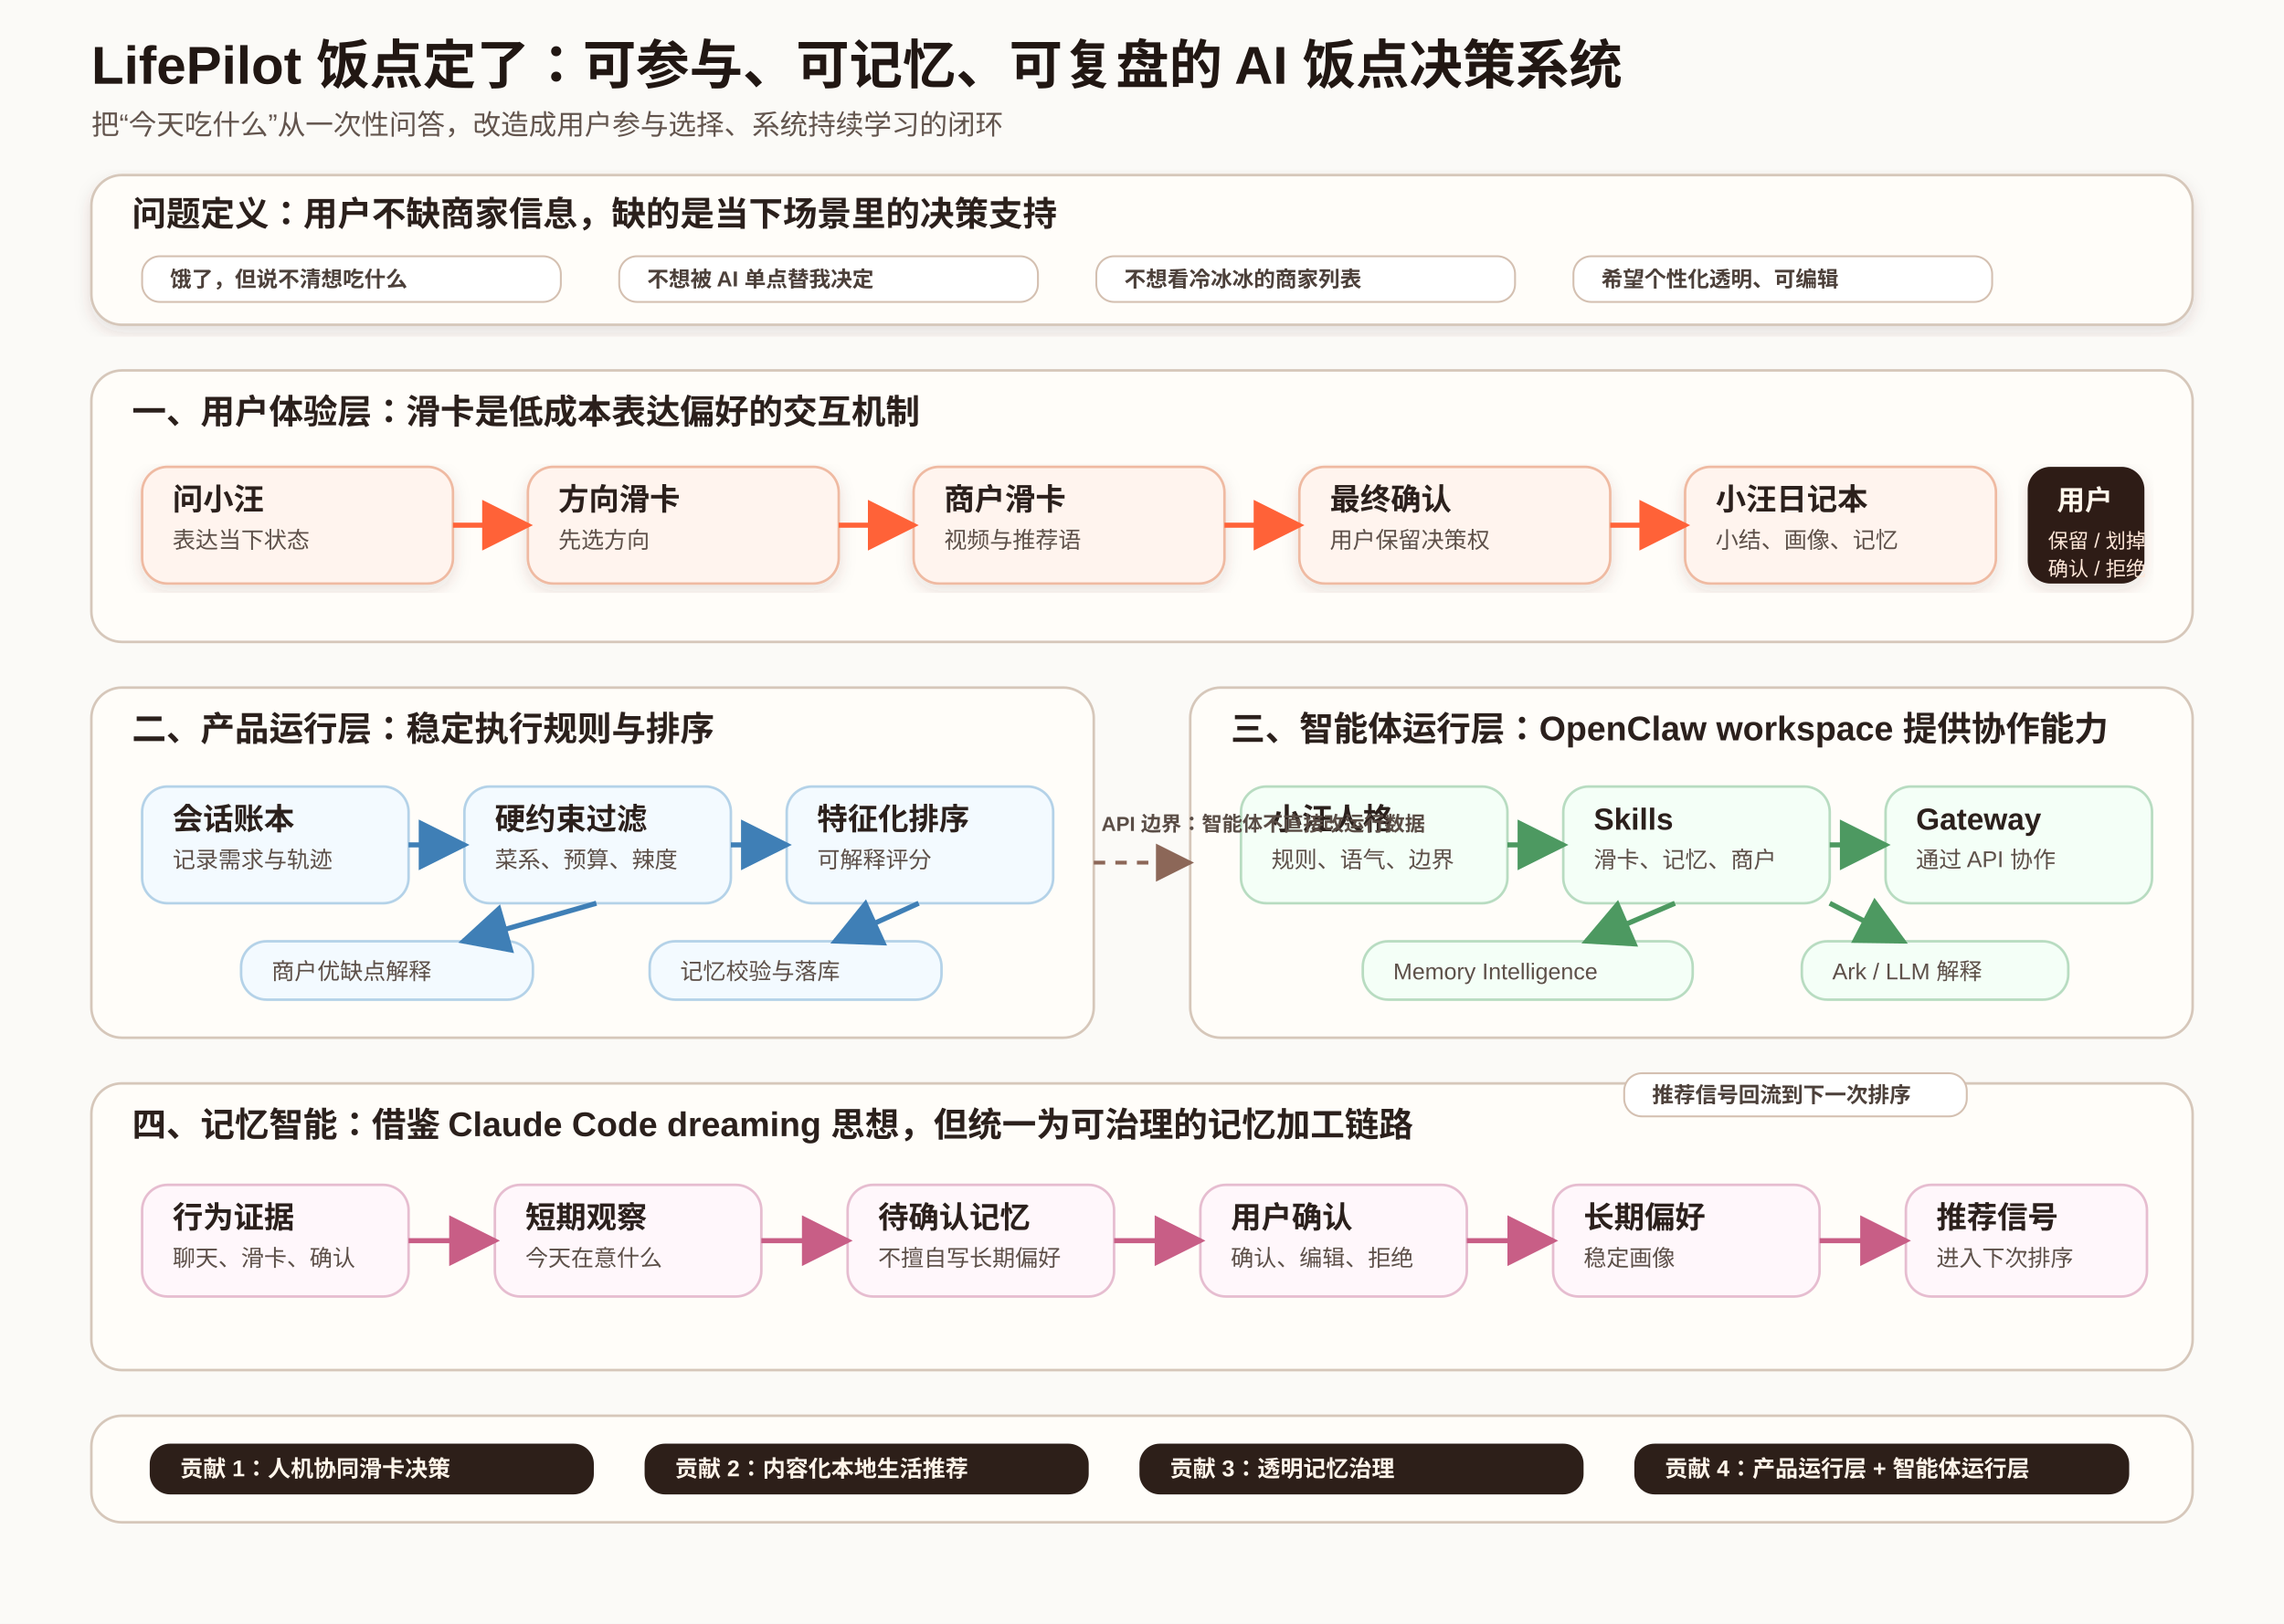
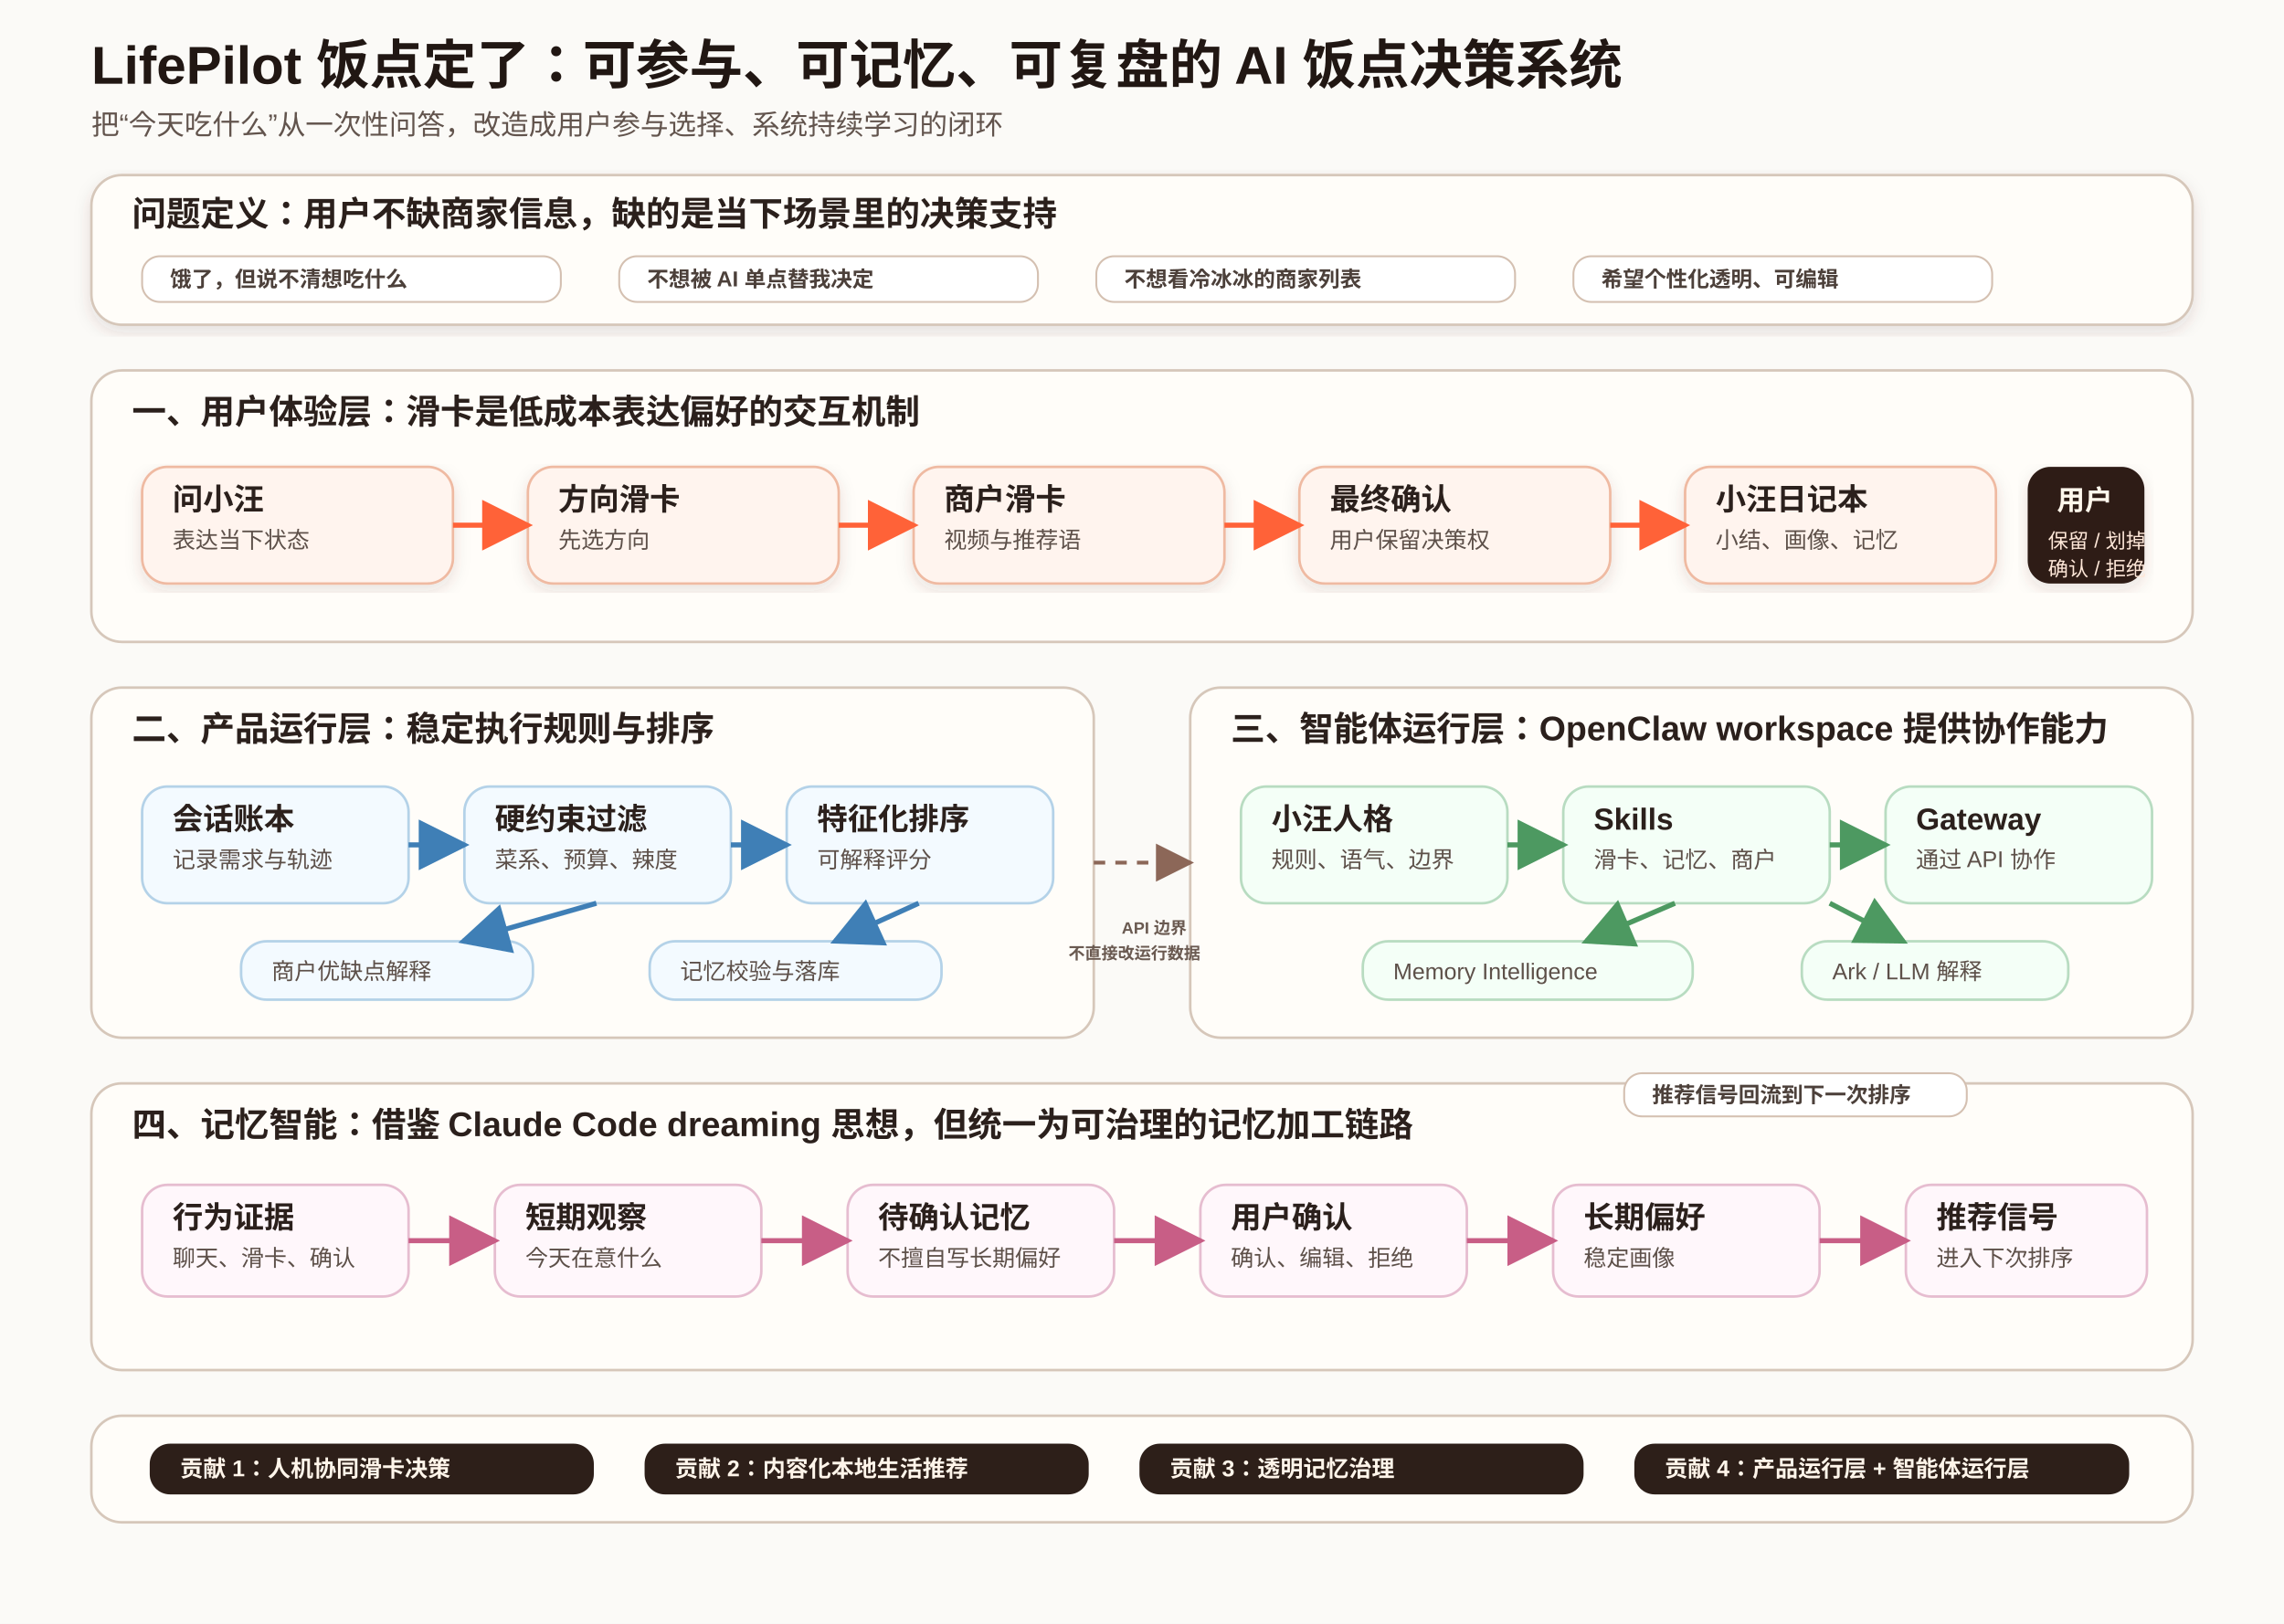
<svg xmlns="http://www.w3.org/2000/svg" width="1800" height="1280" viewBox="0 0 1800 1280">
  <defs>
    <style>
      .bg { fill: #fbfaf7; }
      .title { font-family: Arial, "PingFang SC", "Microsoft YaHei", sans-serif; font-size: 42px; font-weight: 800; fill: #211713; }
      .subtitle { font-family: Arial, "PingFang SC", "Microsoft YaHei", sans-serif; font-size: 22px; fill: #62544d; }
      .section-title { font-family: Arial, "PingFang SC", "Microsoft YaHei", sans-serif; font-size: 27px; font-weight: 800; fill: #2b201c; }
      .node-title { font-family: Arial, "PingFang SC", "Microsoft YaHei", sans-serif; font-size: 24px; font-weight: 800; fill: #2b201c; }
      .node-text { font-family: Arial, "PingFang SC", "Microsoft YaHei", sans-serif; font-size: 18px; fill: #5d5049; }
      .small { font-family: Arial, "PingFang SC", "Microsoft YaHei", sans-serif; font-size: 16px; fill: #645851; }
      .badge-text { font-family: Arial, "PingFang SC", "Microsoft YaHei", sans-serif; font-size: 17px; font-weight: 700; fill: #4c403a; }
      .caption { font-family: Arial, "PingFang SC", "Microsoft YaHei", sans-serif; font-size: 16px; font-weight: 700; fill: #5a4d46; }
+       .boundary { font-family: Arial, "PingFang SC", "Microsoft YaHei", sans-serif; font-size: 13px; font-weight: 700; fill: #6a5a51; }
      .panel { fill: #fffdf9; stroke: #d6c7ba; stroke-width: 2; rx: 24; }
      .problem { fill: #fff7ea; stroke: #e0c3a4; stroke-width: 2; rx: 18; }
      .ux { fill: #fff4ee; stroke: #efbaa2; stroke-width: 2; rx: 20; }
      .product { fill: #f3faff; stroke: #b4d2e8; stroke-width: 2; rx: 20; }
      .agent { fill: #f4fff7; stroke: #b8dcc1; stroke-width: 2; rx: 20; }
      .memory { fill: #fff7fb; stroke: #e6bdd0; stroke-width: 2; rx: 20; }
      .dark { fill: #2d1f19; rx: 18; }
      .dark-title { font-family: Arial, "PingFang SC", "Microsoft YaHei", sans-serif; font-size: 22px; font-weight: 800; fill: #fff7ec; }
      .dark-text { font-family: Arial, "PingFang SC", "Microsoft YaHei", sans-serif; font-size: 16px; fill: #ffe8d9; }
      .badge { fill: #ffffff; stroke: #d4c0b1; stroke-width: 1.5; rx: 14; }
      .arrow { stroke: #ff6238; stroke-width: 4; fill: none; }
      .arrow-blue { stroke: #3f7fb6; stroke-width: 4; fill: none; }
      .arrow-green { stroke: #4d9961; stroke-width: 4; fill: none; }
      .arrow-pink { stroke: #c85e86; stroke-width: 4; fill: none; }
      .arrow-soft { stroke: #8c6758; stroke-width: 3; fill: none; stroke-dasharray: 9 8; }
      .contrib { fill: #2d1f19; rx: 16; }
      .contrib-text { font-family: Arial, "PingFang SC", "Microsoft YaHei", sans-serif; font-size: 18px; font-weight: 800; fill: #fff5ea; }
    </style>
    <marker id="arrow-red" markerWidth="14" markerHeight="14" refX="11" refY="7" orient="auto">
      <path d="M2,2 L12,7 L2,12 Z" fill="#ff6238" />
    </marker>
    <marker id="arrow-blue" markerWidth="14" markerHeight="14" refX="11" refY="7" orient="auto">
      <path d="M2,2 L12,7 L2,12 Z" fill="#3f7fb6" />
    </marker>
    <marker id="arrow-green" markerWidth="14" markerHeight="14" refX="11" refY="7" orient="auto">
      <path d="M2,2 L12,7 L2,12 Z" fill="#4d9961" />
    </marker>
    <marker id="arrow-pink" markerWidth="14" markerHeight="14" refX="11" refY="7" orient="auto">
      <path d="M2,2 L12,7 L2,12 Z" fill="#c85e86" />
    </marker>
    <marker id="arrow-soft" markerWidth="14" markerHeight="14" refX="11" refY="7" orient="auto">
      <path d="M2,2 L12,7 L2,12 Z" fill="#8c6758" />
    </marker>
    <filter id="shadow" x="-8%" y="-8%" width="116%" height="116%">
      <feDropShadow dx="0" dy="5" stdDeviation="6" flood-color="#5a392b" flood-opacity="0.13" />
    </filter>
  </defs>
  <rect class="bg" width="1800" height="1280" />
  <text x="72" y="66" class="title">LifePilot 饭点定了：可参与、可记忆、可复盘的 AI 饭点决策系统</text>
  <text x="72" y="106" class="subtitle">把“今天吃什么”从一次性问答，改造成用户参与选择、系统持续学习的闭环</text>
  <rect x="72" y="138" width="1656" height="118" class="panel" filter="url(#shadow)" />
  <text x="104" y="178" class="section-title">问题定义：用户不缺商家信息，缺的是当下场景里的决策支持</text>
  <rect x="112" y="202" width="330" height="36" class="badge" />
  <text x="134" y="226" class="badge-text">饿了，但说不清想吃什么</text>
  <rect x="488" y="202" width="330" height="36" class="badge" />
  <text x="510" y="226" class="badge-text">不想被 AI 单点替我决定</text>
  <rect x="864" y="202" width="330" height="36" class="badge" />
  <text x="886" y="226" class="badge-text">不想看冷冰冰的商家列表</text>
  <rect x="1240" y="202" width="330" height="36" class="badge" />
  <text x="1262" y="226" class="badge-text">希望个性化透明、可编辑</text>
  <rect x="72" y="292" width="1656" height="214" class="panel" />
  <text x="104" y="334" class="section-title">一、用户体验层：滑卡是低成本表达偏好的交互机制</text>
  <rect x="112" y="368" width="245" height="92" class="ux" filter="url(#shadow)" />
  <text x="136" y="402" class="node-title">问小汪</text>
  <text x="136" y="432" class="node-text">表达当下状态</text>
  <rect x="416" y="368" width="245" height="92" class="ux" filter="url(#shadow)" />
  <text x="440" y="402" class="node-title">方向滑卡</text>
  <text x="440" y="432" class="node-text">先选方向</text>
  <rect x="720" y="368" width="245" height="92" class="ux" filter="url(#shadow)" />
  <text x="744" y="402" class="node-title">商户滑卡</text>
  <text x="744" y="432" class="node-text">视频与推荐语</text>
  <rect x="1024" y="368" width="245" height="92" class="ux" filter="url(#shadow)" />
  <text x="1048" y="402" class="node-title">最终确认</text>
  <text x="1048" y="432" class="node-text">用户保留决策权</text>
  <rect x="1328" y="368" width="245" height="92" class="ux" filter="url(#shadow)" />
  <text x="1352" y="402" class="node-title">小汪日记本</text>
  <text x="1352" y="432" class="node-text">小结、画像、记忆</text>
  <path d="M357 414 L416 414" class="arrow" marker-end="url(#arrow-red)" />
  <path d="M661 414 L720 414" class="arrow" marker-end="url(#arrow-red)" />
  <path d="M965 414 L1024 414" class="arrow" marker-end="url(#arrow-red)" />
  <path d="M1269 414 L1328 414" class="arrow" marker-end="url(#arrow-red)" />
  <rect x="1598" y="368" width="92" height="92" class="dark" filter="url(#shadow)" />
  <text x="1621" y="402" class="dark-title">用户</text>
  <text x="1614" y="432" class="dark-text">保留 / 划掉</text>
  <text x="1614" y="454" class="dark-text">确认 / 拒绝</text>
  <rect x="72" y="542" width="790" height="276" class="panel" />
  <text x="104" y="584" class="section-title">二、产品运行层：稳定执行规则与排序</text>
  <rect x="112" y="620" width="210" height="92" class="product" />
  <text x="136" y="654" class="node-title">会话账本</text>
  <text x="136" y="684" class="node-text">记录需求与轨迹</text>
  <rect x="366" y="620" width="210" height="92" class="product" />
  <text x="390" y="654" class="node-title">硬约束过滤</text>
  <text x="390" y="684" class="node-text">菜系、预算、辣度</text>
  <rect x="620" y="620" width="210" height="92" class="product" />
  <text x="644" y="654" class="node-title">特征化排序</text>
  <text x="644" y="684" class="node-text">可解释评分</text>
  <rect x="190" y="742" width="230" height="46" class="product" />
  <text x="214" y="772" class="node-text">商户优缺点解释</text>
  <rect x="512" y="742" width="230" height="46" class="product" />
  <text x="536" y="772" class="node-text">记忆校验与落库</text>
  <path d="M322 666 L366 666" class="arrow-blue" marker-end="url(#arrow-blue)" />
  <path d="M576 666 L620 666" class="arrow-blue" marker-end="url(#arrow-blue)" />
  <path d="M724 712 L658 742" class="arrow-blue" marker-end="url(#arrow-blue)" />
  <path d="M470 712 L365 742" class="arrow-blue" marker-end="url(#arrow-blue)" />
  <rect x="938" y="542" width="790" height="276" class="panel" />
  <text x="970" y="584" class="section-title">三、智能体运行层：OpenClaw workspace 提供协作能力</text>
  <rect x="978" y="620" width="210" height="92" class="agent" />
  <text x="1002" y="654" class="node-title">小汪人格</text>
  <text x="1002" y="684" class="node-text">规则、语气、边界</text>
  <rect x="1232" y="620" width="210" height="92" class="agent" />
  <text x="1256" y="654" class="node-title">Skills</text>
  <text x="1256" y="684" class="node-text">滑卡、记忆、商户</text>
  <rect x="1486" y="620" width="210" height="92" class="agent" />
  <text x="1510" y="654" class="node-title">Gateway</text>
  <text x="1510" y="684" class="node-text">通过 API 协作</text>
  <rect x="1074" y="742" width="260" height="46" class="agent" />
  <text x="1098" y="772" class="node-text">Memory Intelligence</text>
  <rect x="1420" y="742" width="210" height="46" class="agent" />
  <text x="1444" y="772" class="node-text">Ark / LLM 解释</text>
  <path d="M1188 666 L1232 666" class="arrow-green" marker-end="url(#arrow-green)" />
  <path d="M1442 666 L1486 666" class="arrow-green" marker-end="url(#arrow-green)" />
  <path d="M1320 712 L1250 742" class="arrow-green" marker-end="url(#arrow-green)" />
  <path d="M1442 712 L1500 742" class="arrow-green" marker-end="url(#arrow-green)" />
  <path d="M862 680 L938 680" class="arrow-soft" marker-end="url(#arrow-soft)" />
-   <text x="868" y="655" class="caption">API 边界：智能体不直接改运行数据</text>
+   <text x="884" y="736" class="boundary">API 边界</text>
+   <text x="842" y="756" class="boundary">不直接改运行数据</text>
  <rect x="72" y="854" width="1656" height="226" class="panel" />
  <text x="104" y="896" class="section-title">四、记忆智能：借鉴 Claude Code dreaming 思想，但统一为可治理的记忆加工链路</text>
  <rect x="112" y="934" width="210" height="88" class="memory" />
  <text x="136" y="968" class="node-title">行为证据</text>
  <text x="136" y="998" class="node-text">聊天、滑卡、确认</text>
  <rect x="390" y="934" width="210" height="88" class="memory" />
  <text x="414" y="968" class="node-title">短期观察</text>
  <text x="414" y="998" class="node-text">今天在意什么</text>
  <rect x="668" y="934" width="210" height="88" class="memory" />
  <text x="692" y="968" class="node-title">待确认记忆</text>
  <text x="692" y="998" class="node-text">不擅自写长期偏好</text>
  <rect x="946" y="934" width="210" height="88" class="memory" />
  <text x="970" y="968" class="node-title">用户确认</text>
  <text x="970" y="998" class="node-text">确认、编辑、拒绝</text>
  <rect x="1224" y="934" width="210" height="88" class="memory" />
  <text x="1248" y="968" class="node-title">长期偏好</text>
  <text x="1248" y="998" class="node-text">稳定画像</text>
  <rect x="1502" y="934" width="190" height="88" class="memory" />
  <text x="1526" y="968" class="node-title">推荐信号</text>
  <text x="1526" y="998" class="node-text">进入下次排序</text>
  <path d="M322 978 L390 978" class="arrow-pink" marker-end="url(#arrow-pink)" />
  <path d="M600 978 L668 978" class="arrow-pink" marker-end="url(#arrow-pink)" />
  <path d="M878 978 L946 978" class="arrow-pink" marker-end="url(#arrow-pink)" />
  <path d="M1156 978 L1224 978" class="arrow-pink" marker-end="url(#arrow-pink)" />
  <path d="M1434 978 L1502 978" class="arrow-pink" marker-end="url(#arrow-pink)" />
  <rect x="1280" y="846" width="270" height="34" class="badge" />
  <text x="1302" y="869" class="badge-text">推荐信号回流到下一次排序</text>
  <rect x="72" y="1116" width="1656" height="84" class="panel" />
  <rect x="118" y="1138" width="350" height="40" class="contrib" />
  <text x="142" y="1164" class="contrib-text">贡献 1：人机协同滑卡决策</text>
  <rect x="508" y="1138" width="350" height="40" class="contrib" />
  <text x="532" y="1164" class="contrib-text">贡献 2：内容化本地生活推荐</text>
  <rect x="898" y="1138" width="350" height="40" class="contrib" />
  <text x="922" y="1164" class="contrib-text">贡献 3：透明记忆治理</text>
  <rect x="1288" y="1138" width="390" height="40" class="contrib" />
  <text x="1312" y="1164" class="contrib-text">贡献 4：产品运行层 + 智能体运行层</text>
</svg>
